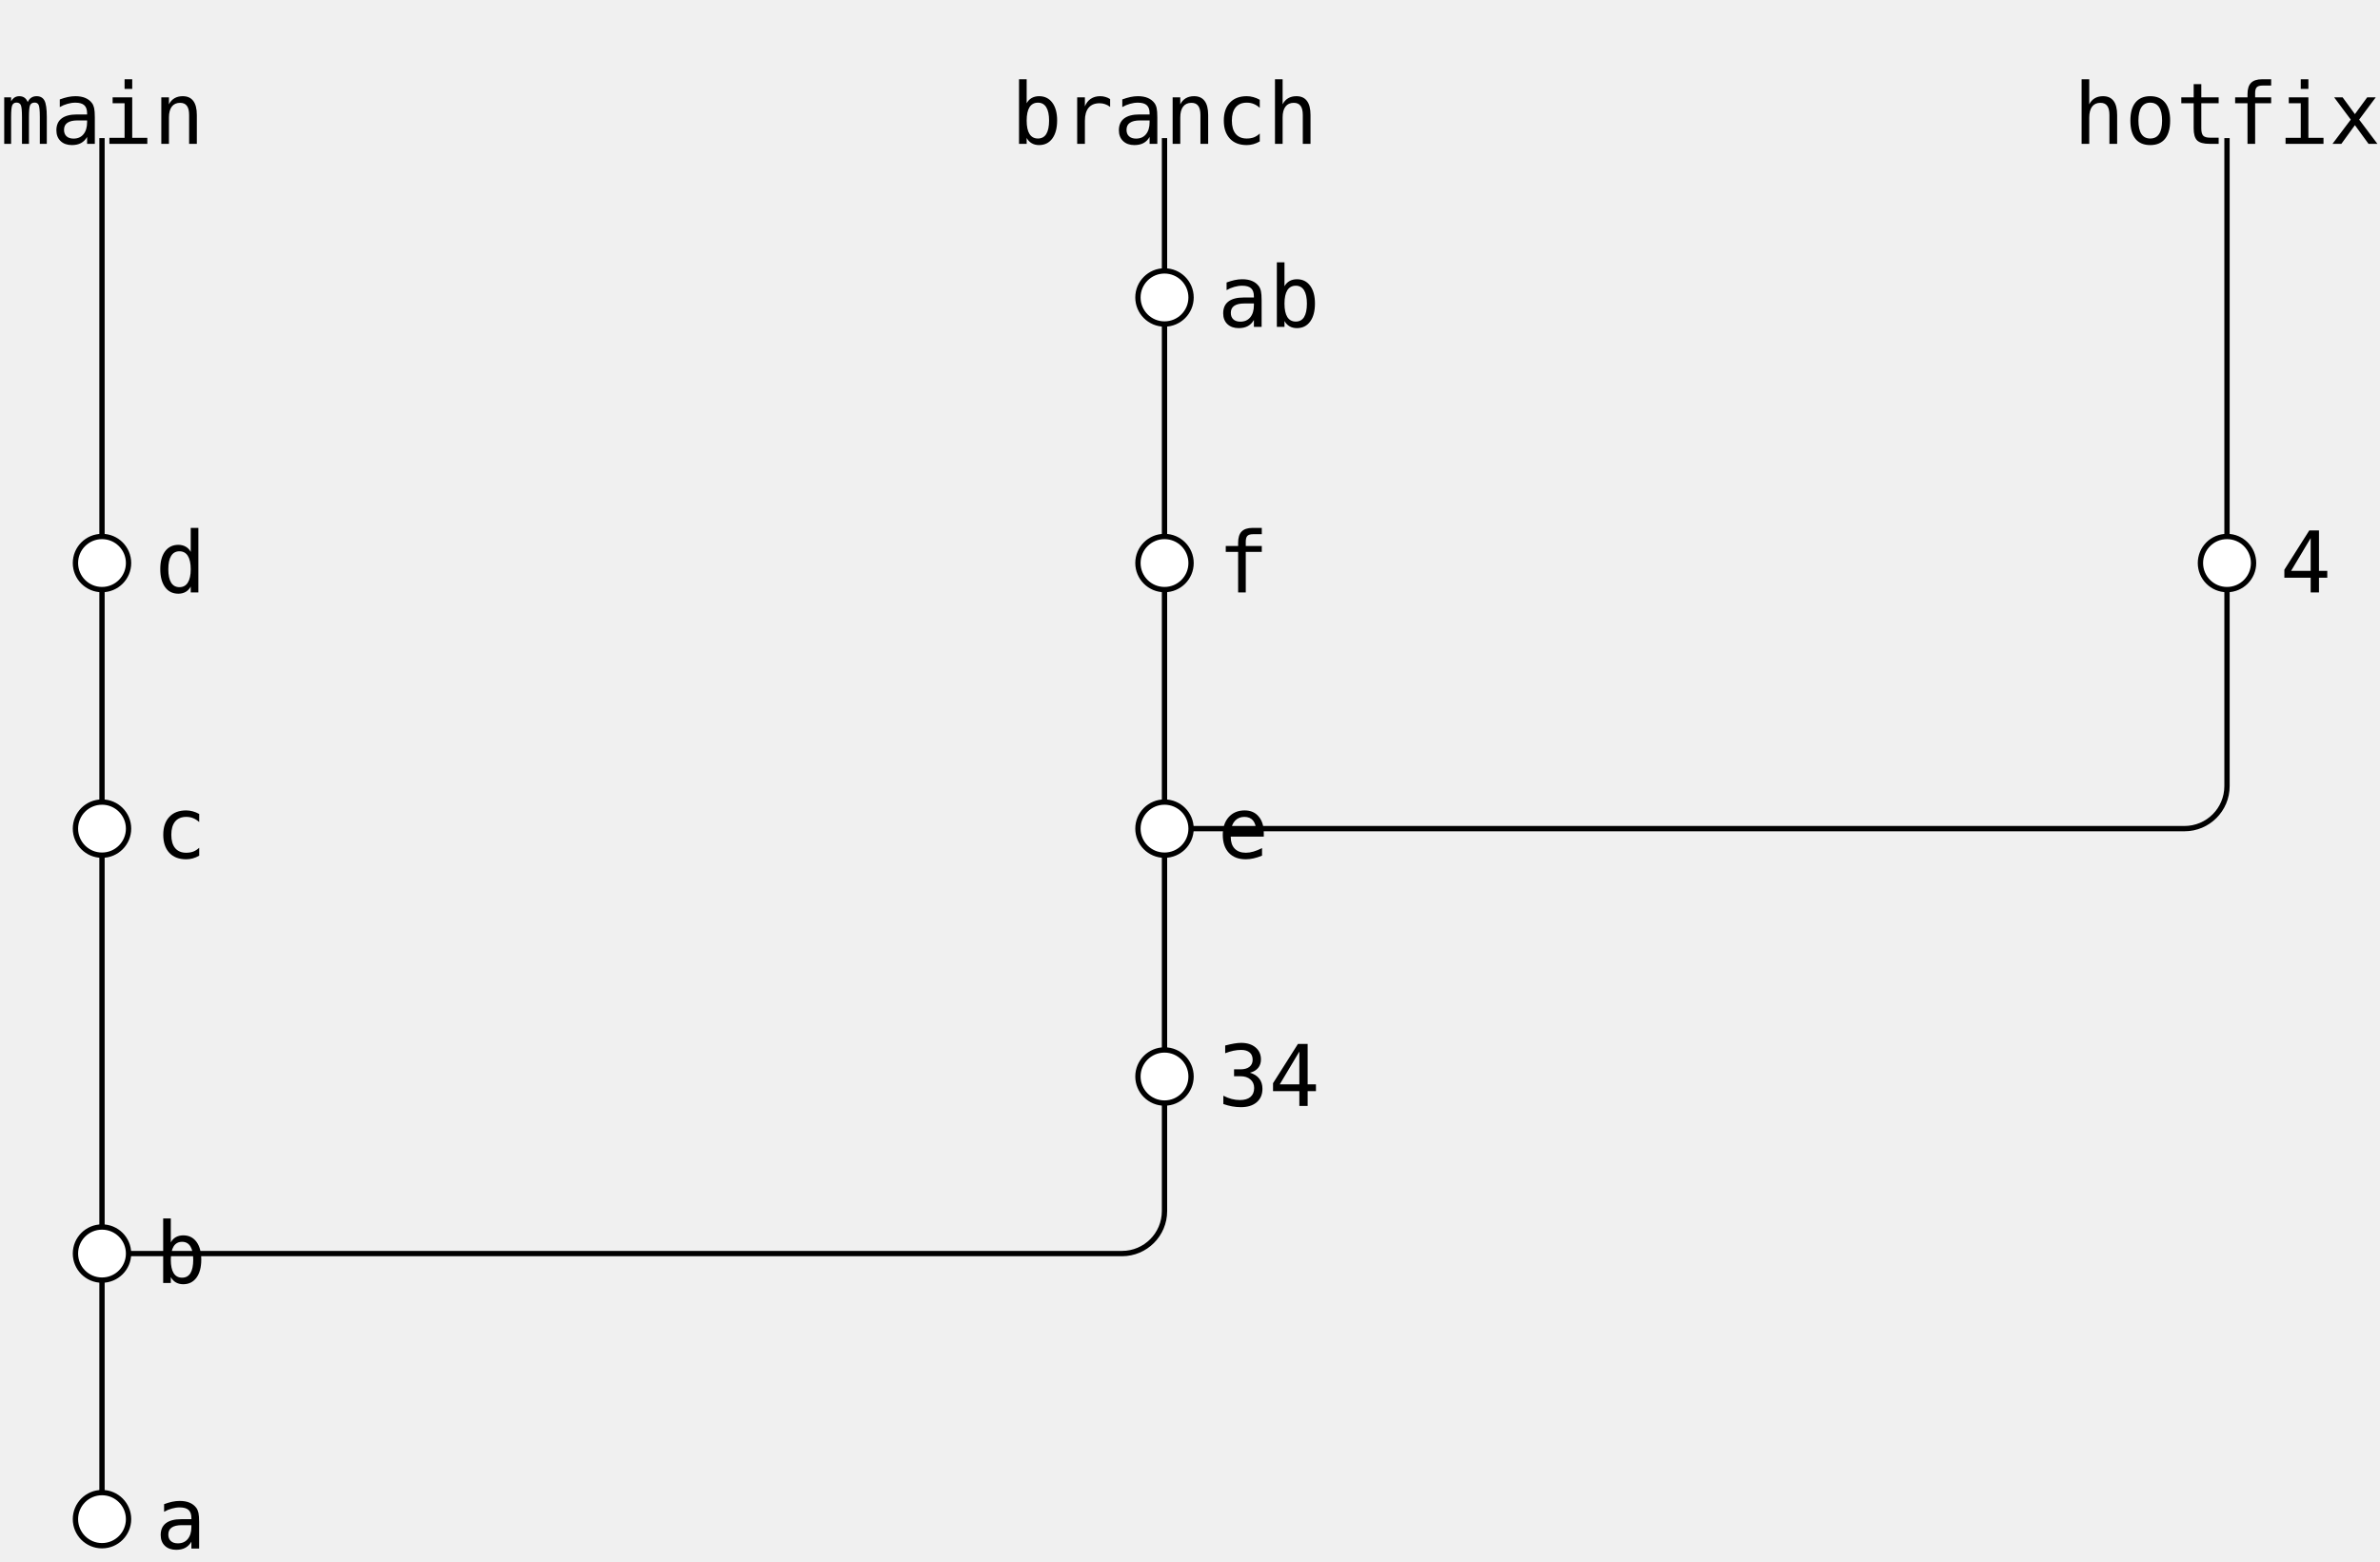
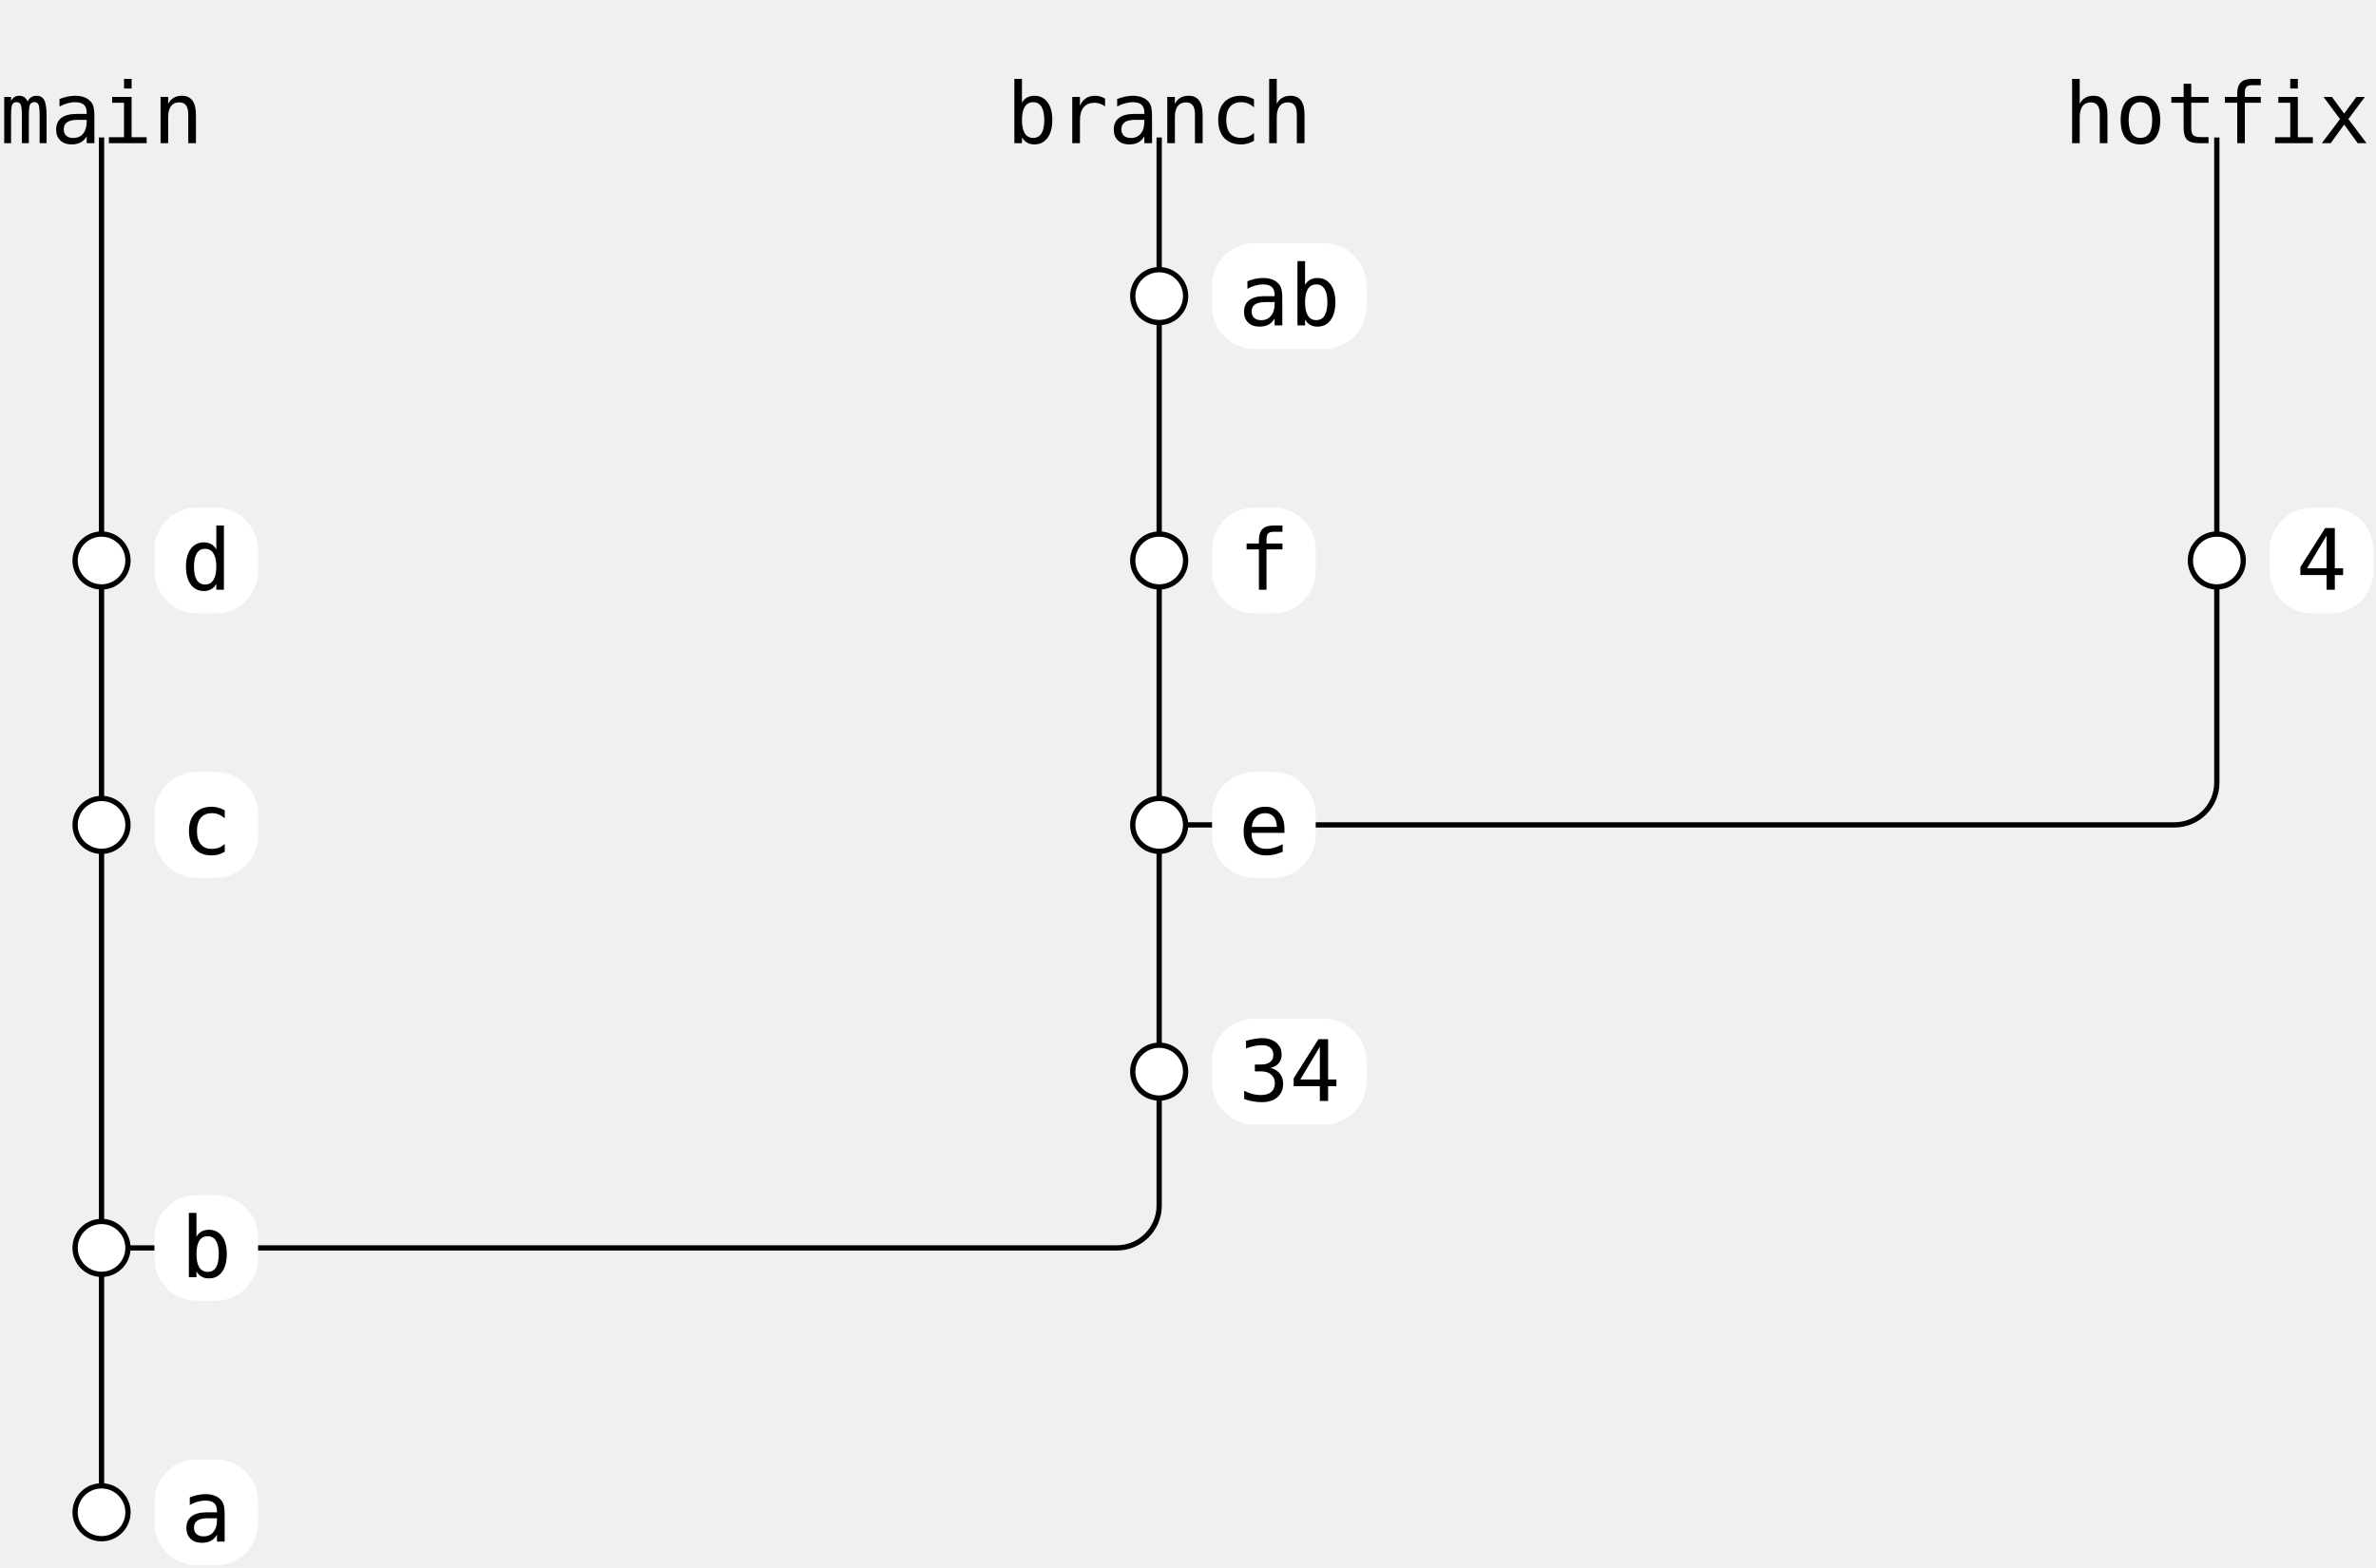
- <svg xmlns="http://www.w3.org/2000/svg" width="448" height="294.0" viewBox="-19.20 -26.00 448.00 294.00">
+ <svg xmlns="http://www.w3.org/2000/svg" width="449.3" height="296.5" viewBox="-19.20 -26.00 449.30 296.50">
  <g>
    <path d="M 200.00 0.00 L 200.00 30.00" stroke="black" stroke-width="1px" fill="transparent" />
    <path d="M 0.00 0.00 L 0.00 80.00" stroke="black" stroke-width="1px" fill="transparent" />
    <path d="M 200.00 30.00 L 200.00 80.00" stroke="black" stroke-width="1px" fill="transparent" />
    <path d="M 400.00 0.00 L 400.00 80.00" stroke="black" stroke-width="1px" fill="transparent" />
    <path d="M 0.00 80.00 L 0.00 130.00" stroke="black" stroke-width="1px" fill="transparent" />
    <path d="M 200.00 80.00 L 200.00 130.00" stroke="black" stroke-width="1px" fill="transparent" />
    <path d="M 200.00 130.00 L 200.00 176.67" stroke="black" stroke-width="1px" fill="transparent" />
    <path d="M 0.00 130.00 L 0.00 210.00" stroke="black" stroke-width="1px" fill="transparent" />
    <path d="M 0.00 210.00 L 0.00 260.00" stroke="black" stroke-width="1px" fill="transparent" />
    <path d="M 0.00 210.00 L 192.00 210.00 A 8.00 8.00 0 0 0 200.00 202.00 L 200.00 176.67" stroke="black" stroke-width="1px" fill="transparent" />
    <path d="M 200.00 130.00 L 392.00 130.00 A 8.00 8.00 0 0 0 400.00 122.00 L 400.00 80.00" stroke="black" stroke-width="1px" fill="transparent" />
  </g>
  <text x="0" y="-10" text-anchor="middle" dominant-baseline="text-top" font-family="monospace" font-size="16.0" font-weight="normal">main</text>
  <text x="200" y="-10" text-anchor="middle" dominant-baseline="text-top" font-family="monospace" font-size="16.0" font-weight="normal">branch</text>
  <text x="400" y="-10" text-anchor="middle" dominant-baseline="text-top" font-family="monospace" font-size="16.0" font-weight="normal">hotfix</text>
  <circle cx="200" cy="30.0" r="5" stroke="black" stroke-width="1px" fill="white" />
-   <text x="210" y="30.0" text-anchor="start" dominant-baseline="central" font-family="monospace" font-size="16.0" font-weight="normal">ab</text>
+   <rect x="210" y="20.0" width="29.2" height="20.0" stroke="transparent" stroke-width="1px" fill="white" rx="8" ry="8" />
+   <text x="215" y="30.0" text-anchor="start" dominant-baseline="central" font-family="monospace" font-size="16.0" font-weight="normal">ab</text>
  <circle cx="0" cy="80.0" r="5" stroke="black" stroke-width="1px" fill="white" />
-   <text x="10" y="80.0" text-anchor="start" dominant-baseline="central" font-family="monospace" font-size="16.0" font-weight="normal">d</text>
+   <rect x="10" y="70.0" width="19.6" height="20.0" stroke="transparent" stroke-width="1px" fill="white" rx="8" ry="8" />
+   <text x="15" y="80.0" text-anchor="start" dominant-baseline="central" font-family="monospace" font-size="16.0" font-weight="normal">d</text>
  <circle cx="200" cy="80.0" r="5" stroke="black" stroke-width="1px" fill="white" />
-   <text x="210" y="80.0" text-anchor="start" dominant-baseline="central" font-family="monospace" font-size="16.0" font-weight="normal">f</text>
+   <rect x="210" y="70.0" width="19.6" height="20.0" stroke="transparent" stroke-width="1px" fill="white" rx="8" ry="8" />
+   <text x="215" y="80.0" text-anchor="start" dominant-baseline="central" font-family="monospace" font-size="16.0" font-weight="normal">f</text>
  <circle cx="400" cy="80.0" r="5" stroke="black" stroke-width="1px" fill="white" />
-   <text x="410" y="80.0" text-anchor="start" dominant-baseline="central" font-family="monospace" font-size="16.0" font-weight="normal">4</text>
+   <rect x="410" y="70.0" width="19.6" height="20.0" stroke="transparent" stroke-width="1px" fill="white" rx="8" ry="8" />
+   <text x="415" y="80.0" text-anchor="start" dominant-baseline="central" font-family="monospace" font-size="16.0" font-weight="normal">4</text>
  <circle cx="0" cy="130.0" r="5" stroke="black" stroke-width="1px" fill="white" />
-   <text x="10" y="130.0" text-anchor="start" dominant-baseline="central" font-family="monospace" font-size="16.0" font-weight="normal">c</text>
+   <rect x="10" y="120.0" width="19.6" height="20.0" stroke="transparent" stroke-width="1px" fill="white" rx="8" ry="8" />
+   <text x="15" y="130.0" text-anchor="start" dominant-baseline="central" font-family="monospace" font-size="16.0" font-weight="normal">c</text>
  <circle cx="200" cy="130.0" r="5" stroke="black" stroke-width="1px" fill="white" />
-   <text x="210" y="130.0" text-anchor="start" dominant-baseline="central" font-family="monospace" font-size="16.0" font-weight="normal">e</text>
+   <rect x="210" y="120.0" width="19.6" height="20.0" stroke="transparent" stroke-width="1px" fill="white" rx="8" ry="8" />
+   <text x="215" y="130.0" text-anchor="start" dominant-baseline="central" font-family="monospace" font-size="16.0" font-weight="normal">e</text>
  <circle cx="200" cy="176.667" r="5" stroke="black" stroke-width="1px" fill="white" />
-   <text x="210" y="176.667" text-anchor="start" dominant-baseline="central" font-family="monospace" font-size="16.0" font-weight="normal">34</text>
+   <rect x="210" y="166.667" width="29.2" height="20.0" stroke="transparent" stroke-width="1px" fill="white" rx="8" ry="8" />
+   <text x="215" y="176.667" text-anchor="start" dominant-baseline="central" font-family="monospace" font-size="16.0" font-weight="normal">34</text>
  <circle cx="0" cy="210" r="5" stroke="black" stroke-width="1px" fill="white" />
-   <text x="10" y="210" text-anchor="start" dominant-baseline="central" font-family="monospace" font-size="16.0" font-weight="normal">b</text>
+   <rect x="10" y="200" width="19.6" height="20.0" stroke="transparent" stroke-width="1px" fill="white" rx="8" ry="8" />
+   <text x="15" y="210" text-anchor="start" dominant-baseline="central" font-family="monospace" font-size="16.0" font-weight="normal">b</text>
  <circle cx="0" cy="260.0" r="5" stroke="black" stroke-width="1px" fill="white" />
-   <text x="10" y="260.0" text-anchor="start" dominant-baseline="central" font-family="monospace" font-size="16.0" font-weight="normal">a</text>
+   <rect x="10" y="250.0" width="19.6" height="20.0" stroke="transparent" stroke-width="1px" fill="white" rx="8" ry="8" />
+   <text x="15" y="260.0" text-anchor="start" dominant-baseline="central" font-family="monospace" font-size="16.0" font-weight="normal">a</text>
</svg>
